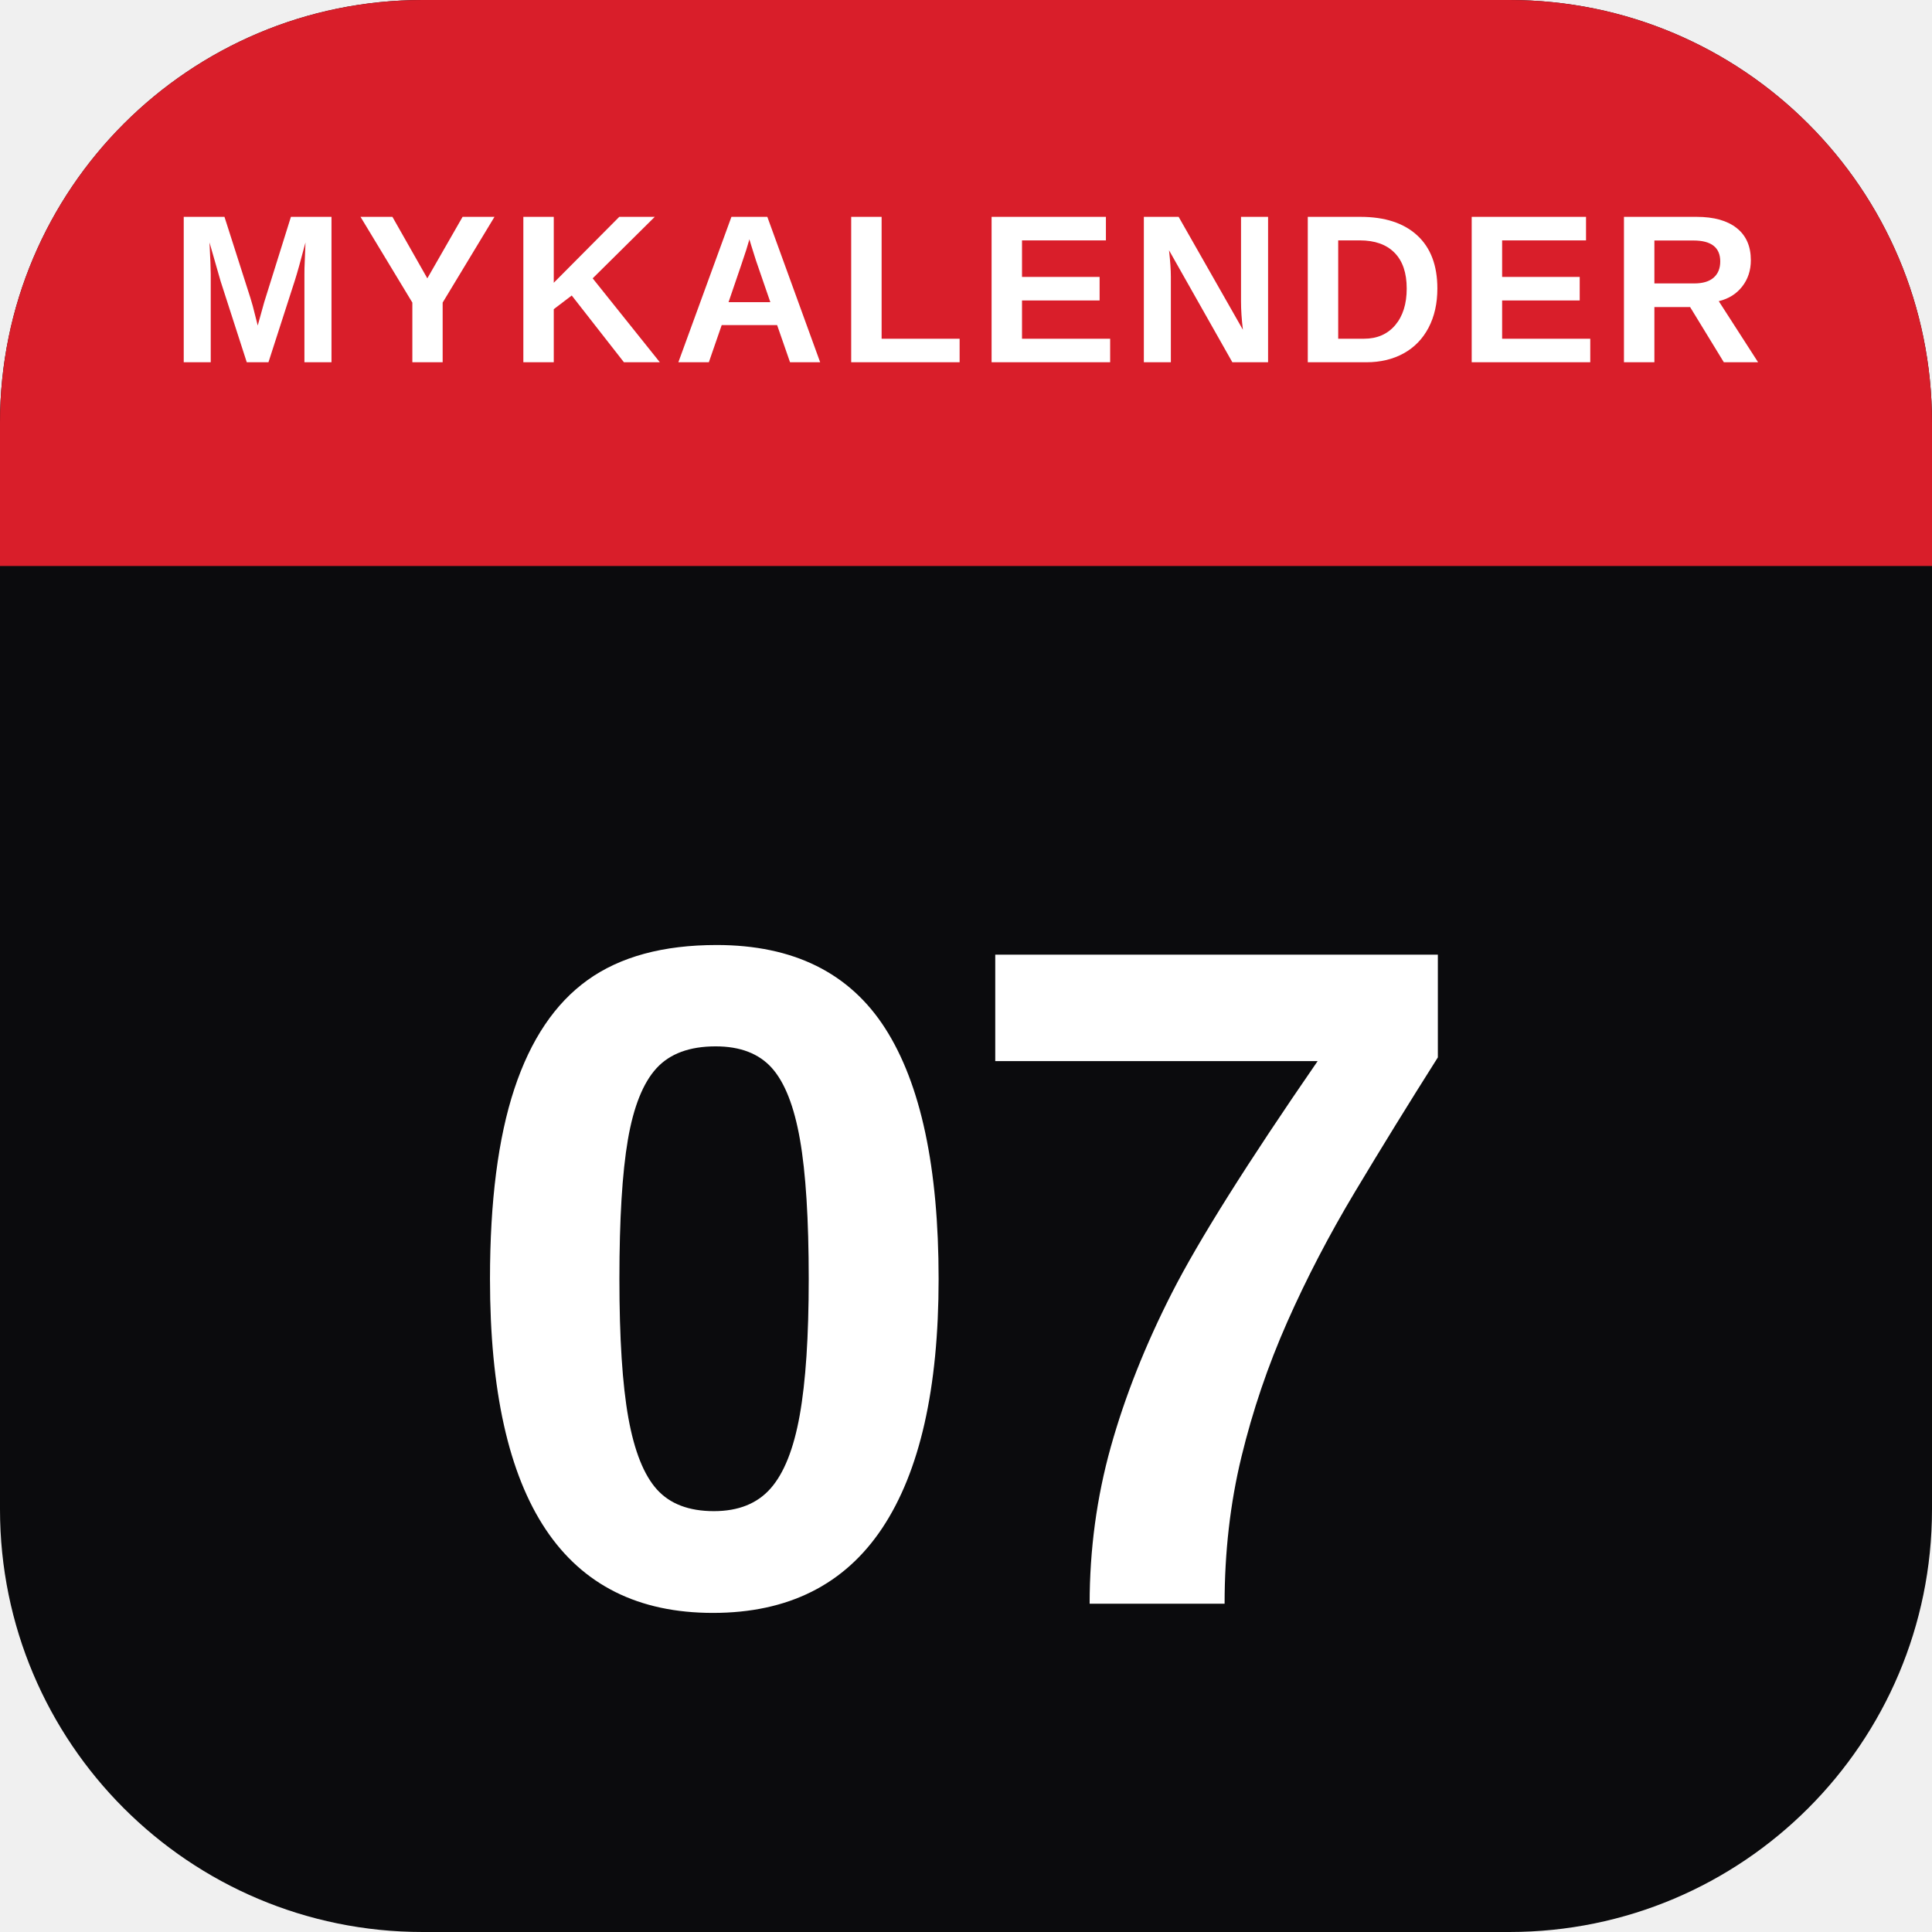
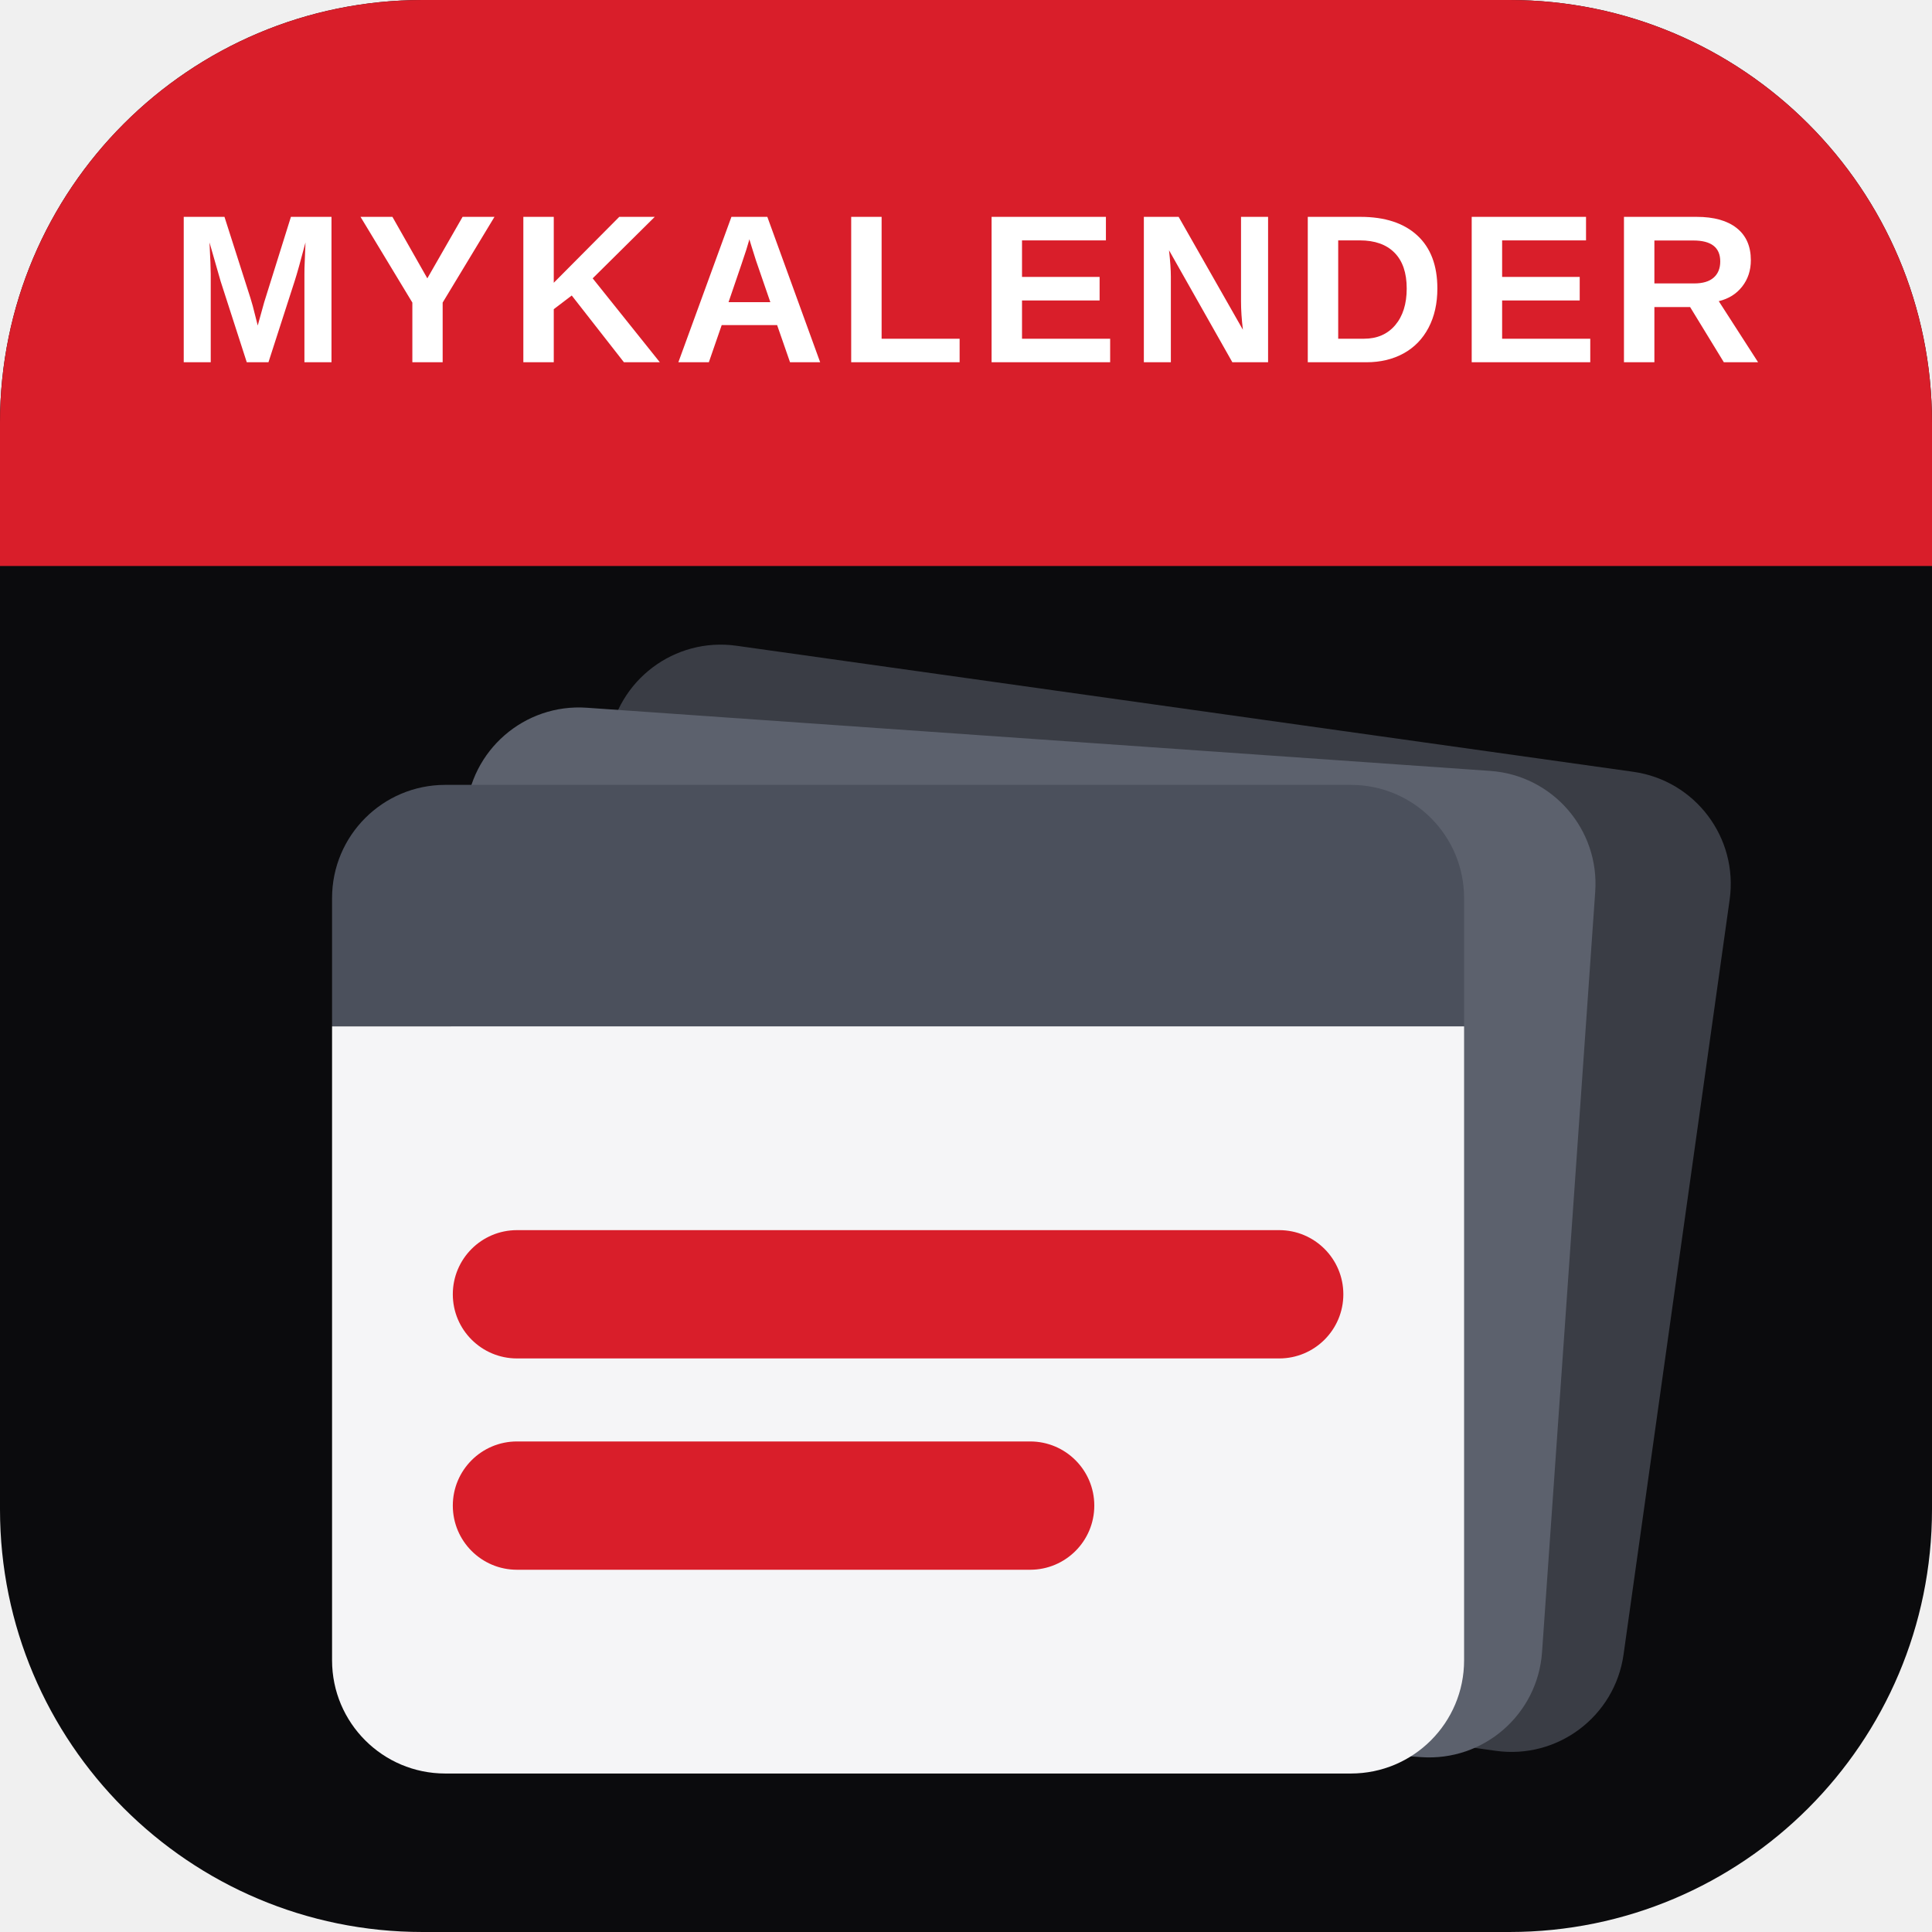
<svg xmlns="http://www.w3.org/2000/svg" viewBox="0 0 512 512">
  <rect width="512" height="512" rx="112" fill="#0B0B0D" />
  <path d="M0 112A112 112 0 0 1 112 0H400A112 112 0 0 1 512 112V150H0Z" fill="#D91E2A" />
  <text x="256" y="96" text-anchor="middle" font-family="Helvetica Neue,Arial,sans-serif" font-weight="800" font-size="56" letter-spacing="3" fill="#FFFFFF">MYKALENDER</text>
-   <text x="256" y="425" text-anchor="middle" font-family="Helvetica Neue,Arial,sans-serif" font-weight="800" font-size="250" letter-spacing="-6" fill="#FFFFFF">07</text>
+   <rect x="124" y="180" width="300" height="262" rx="30" fill="#3A3D45" transform="rotate(8 238 470)" />
+   <rect x="106" y="194" width="300" height="262" rx="30" fill="#5C616D" transform="rotate(4 238 470)" />
+   <path d="M88 238A30 30 0 0 1 118 208H358A30 30 0 0 1 388 238V272H88Z" fill="#4B505C" />
+   <path d="M88 272H388V440A30 30 0 0 1 358 470H118A30 30 0 0 1 88 440Z" fill="#F5F5F7" />
+   <rect x="120" y="326" width="236" height="34" rx="17" fill="#D91E2A" />
+   <rect x="120" y="382" width="170" height="34" rx="17" fill="#D91E2A" />
</svg>
